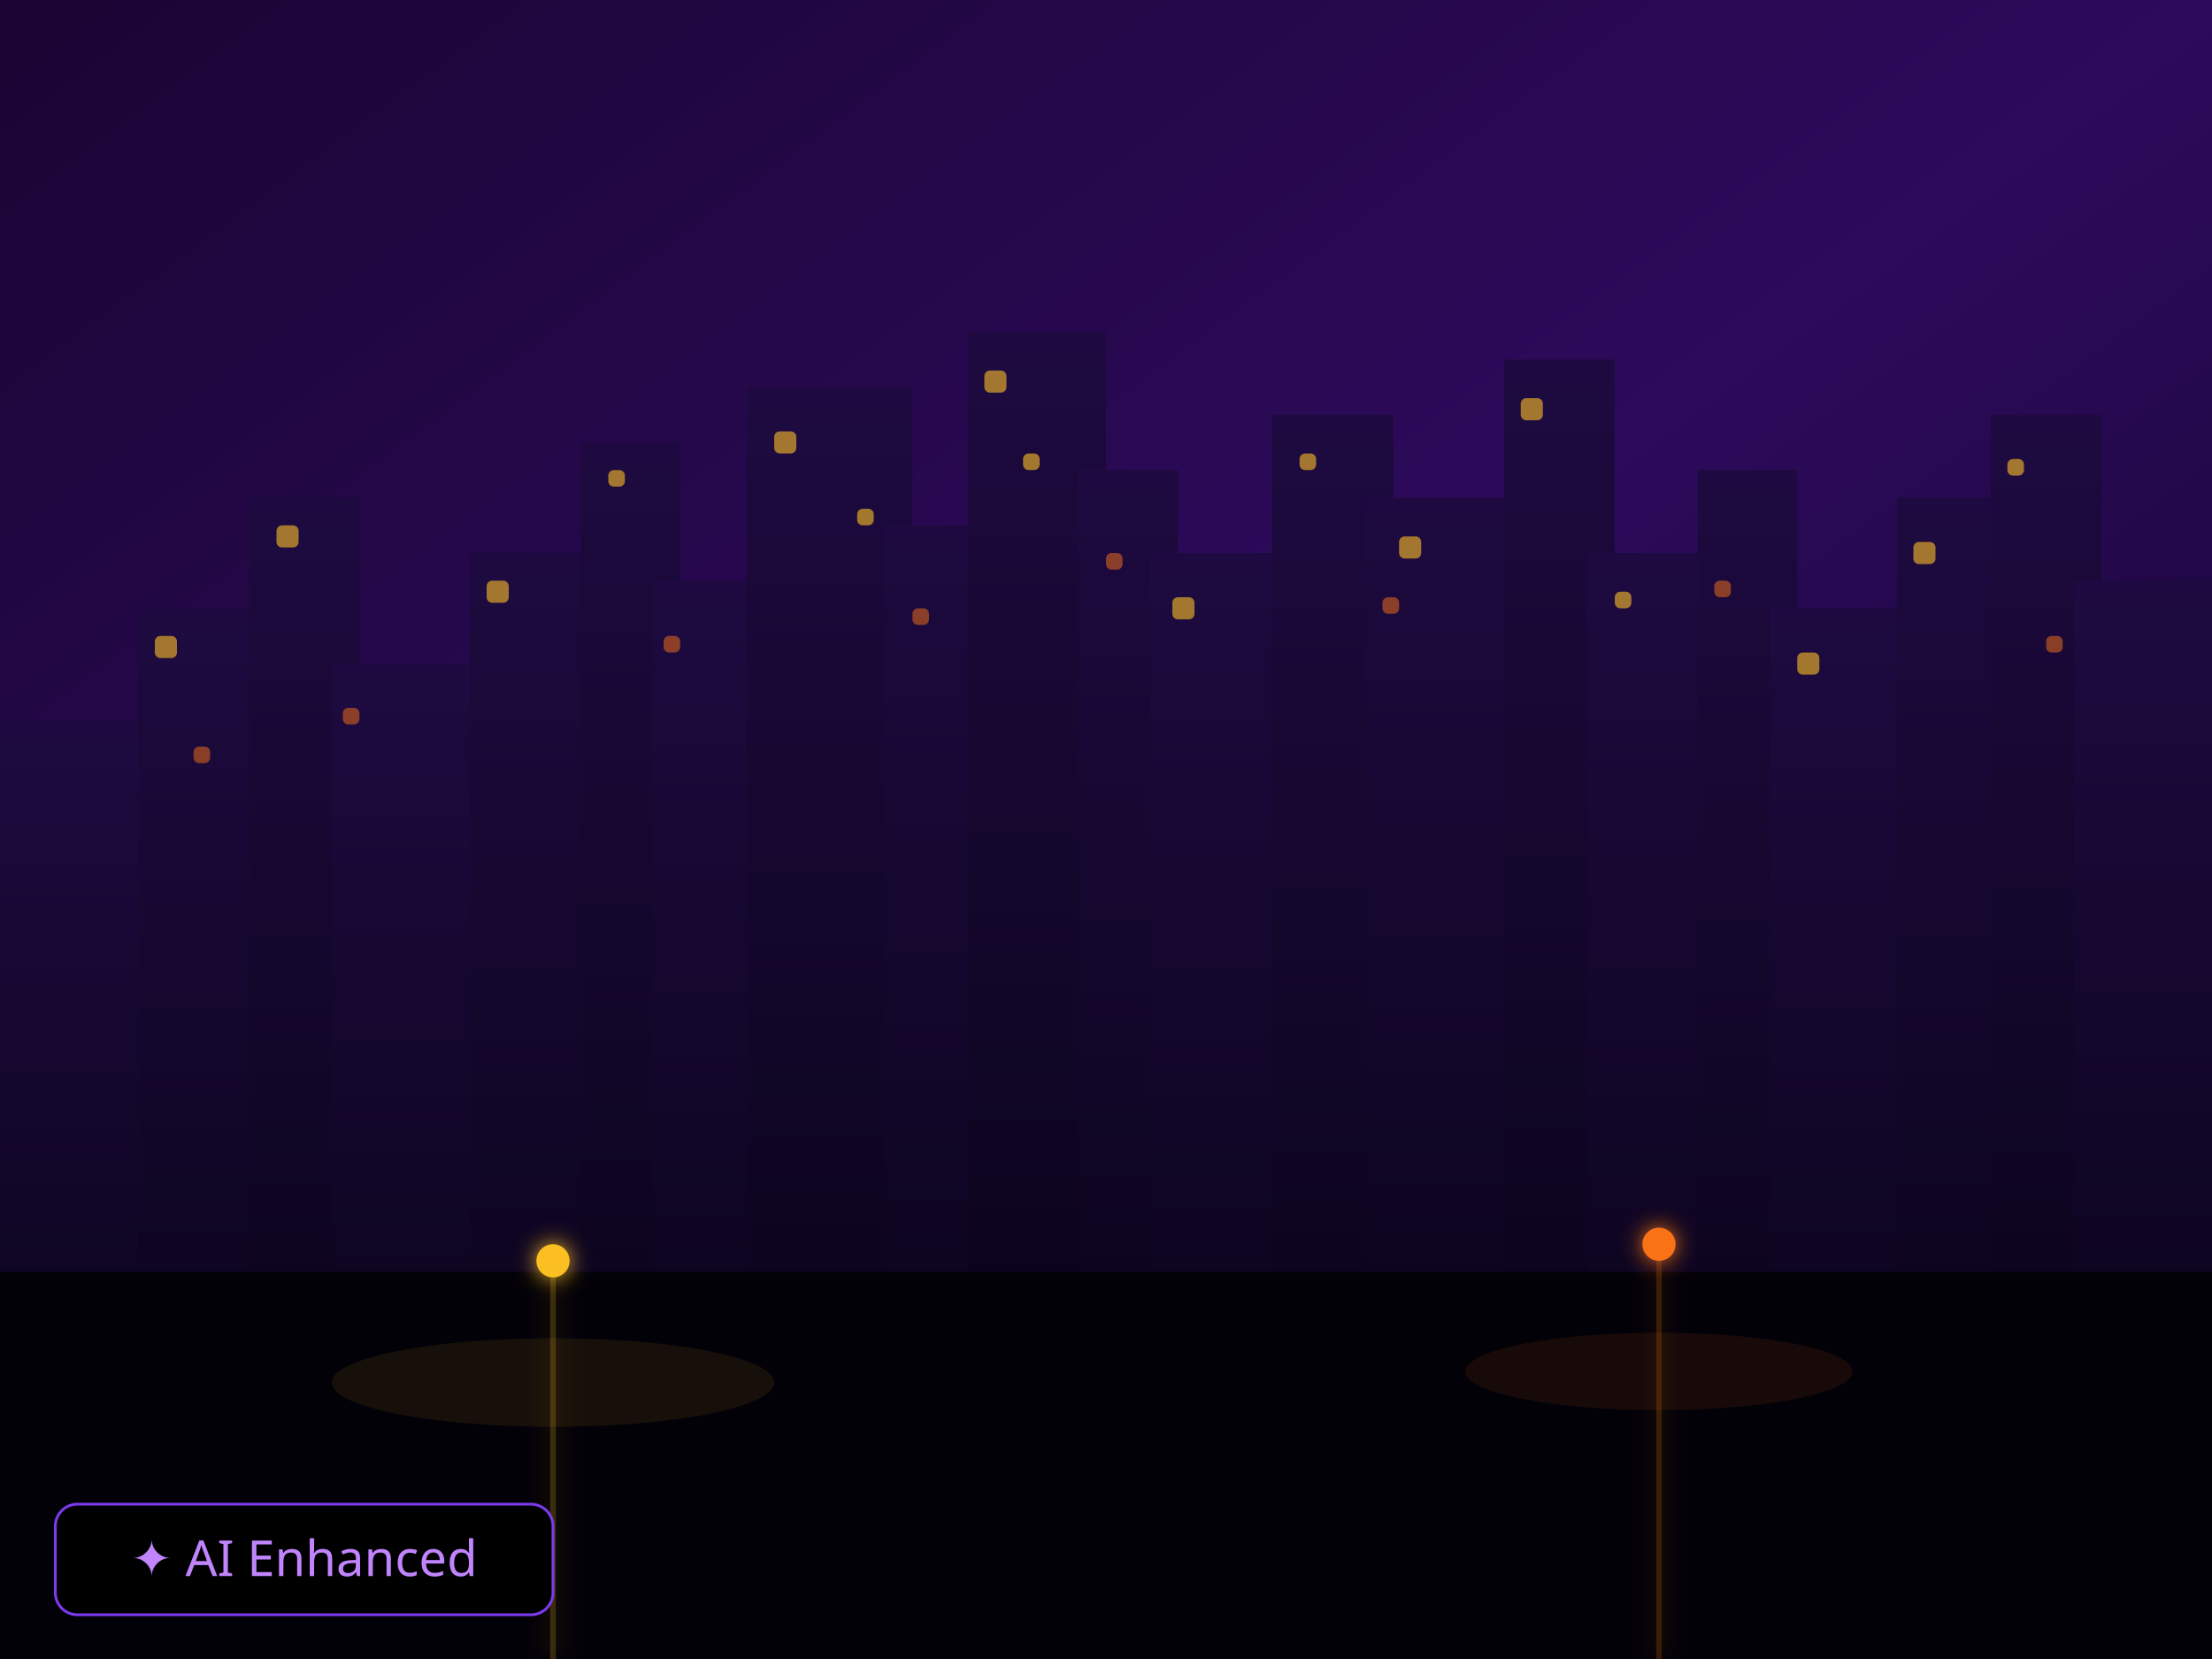
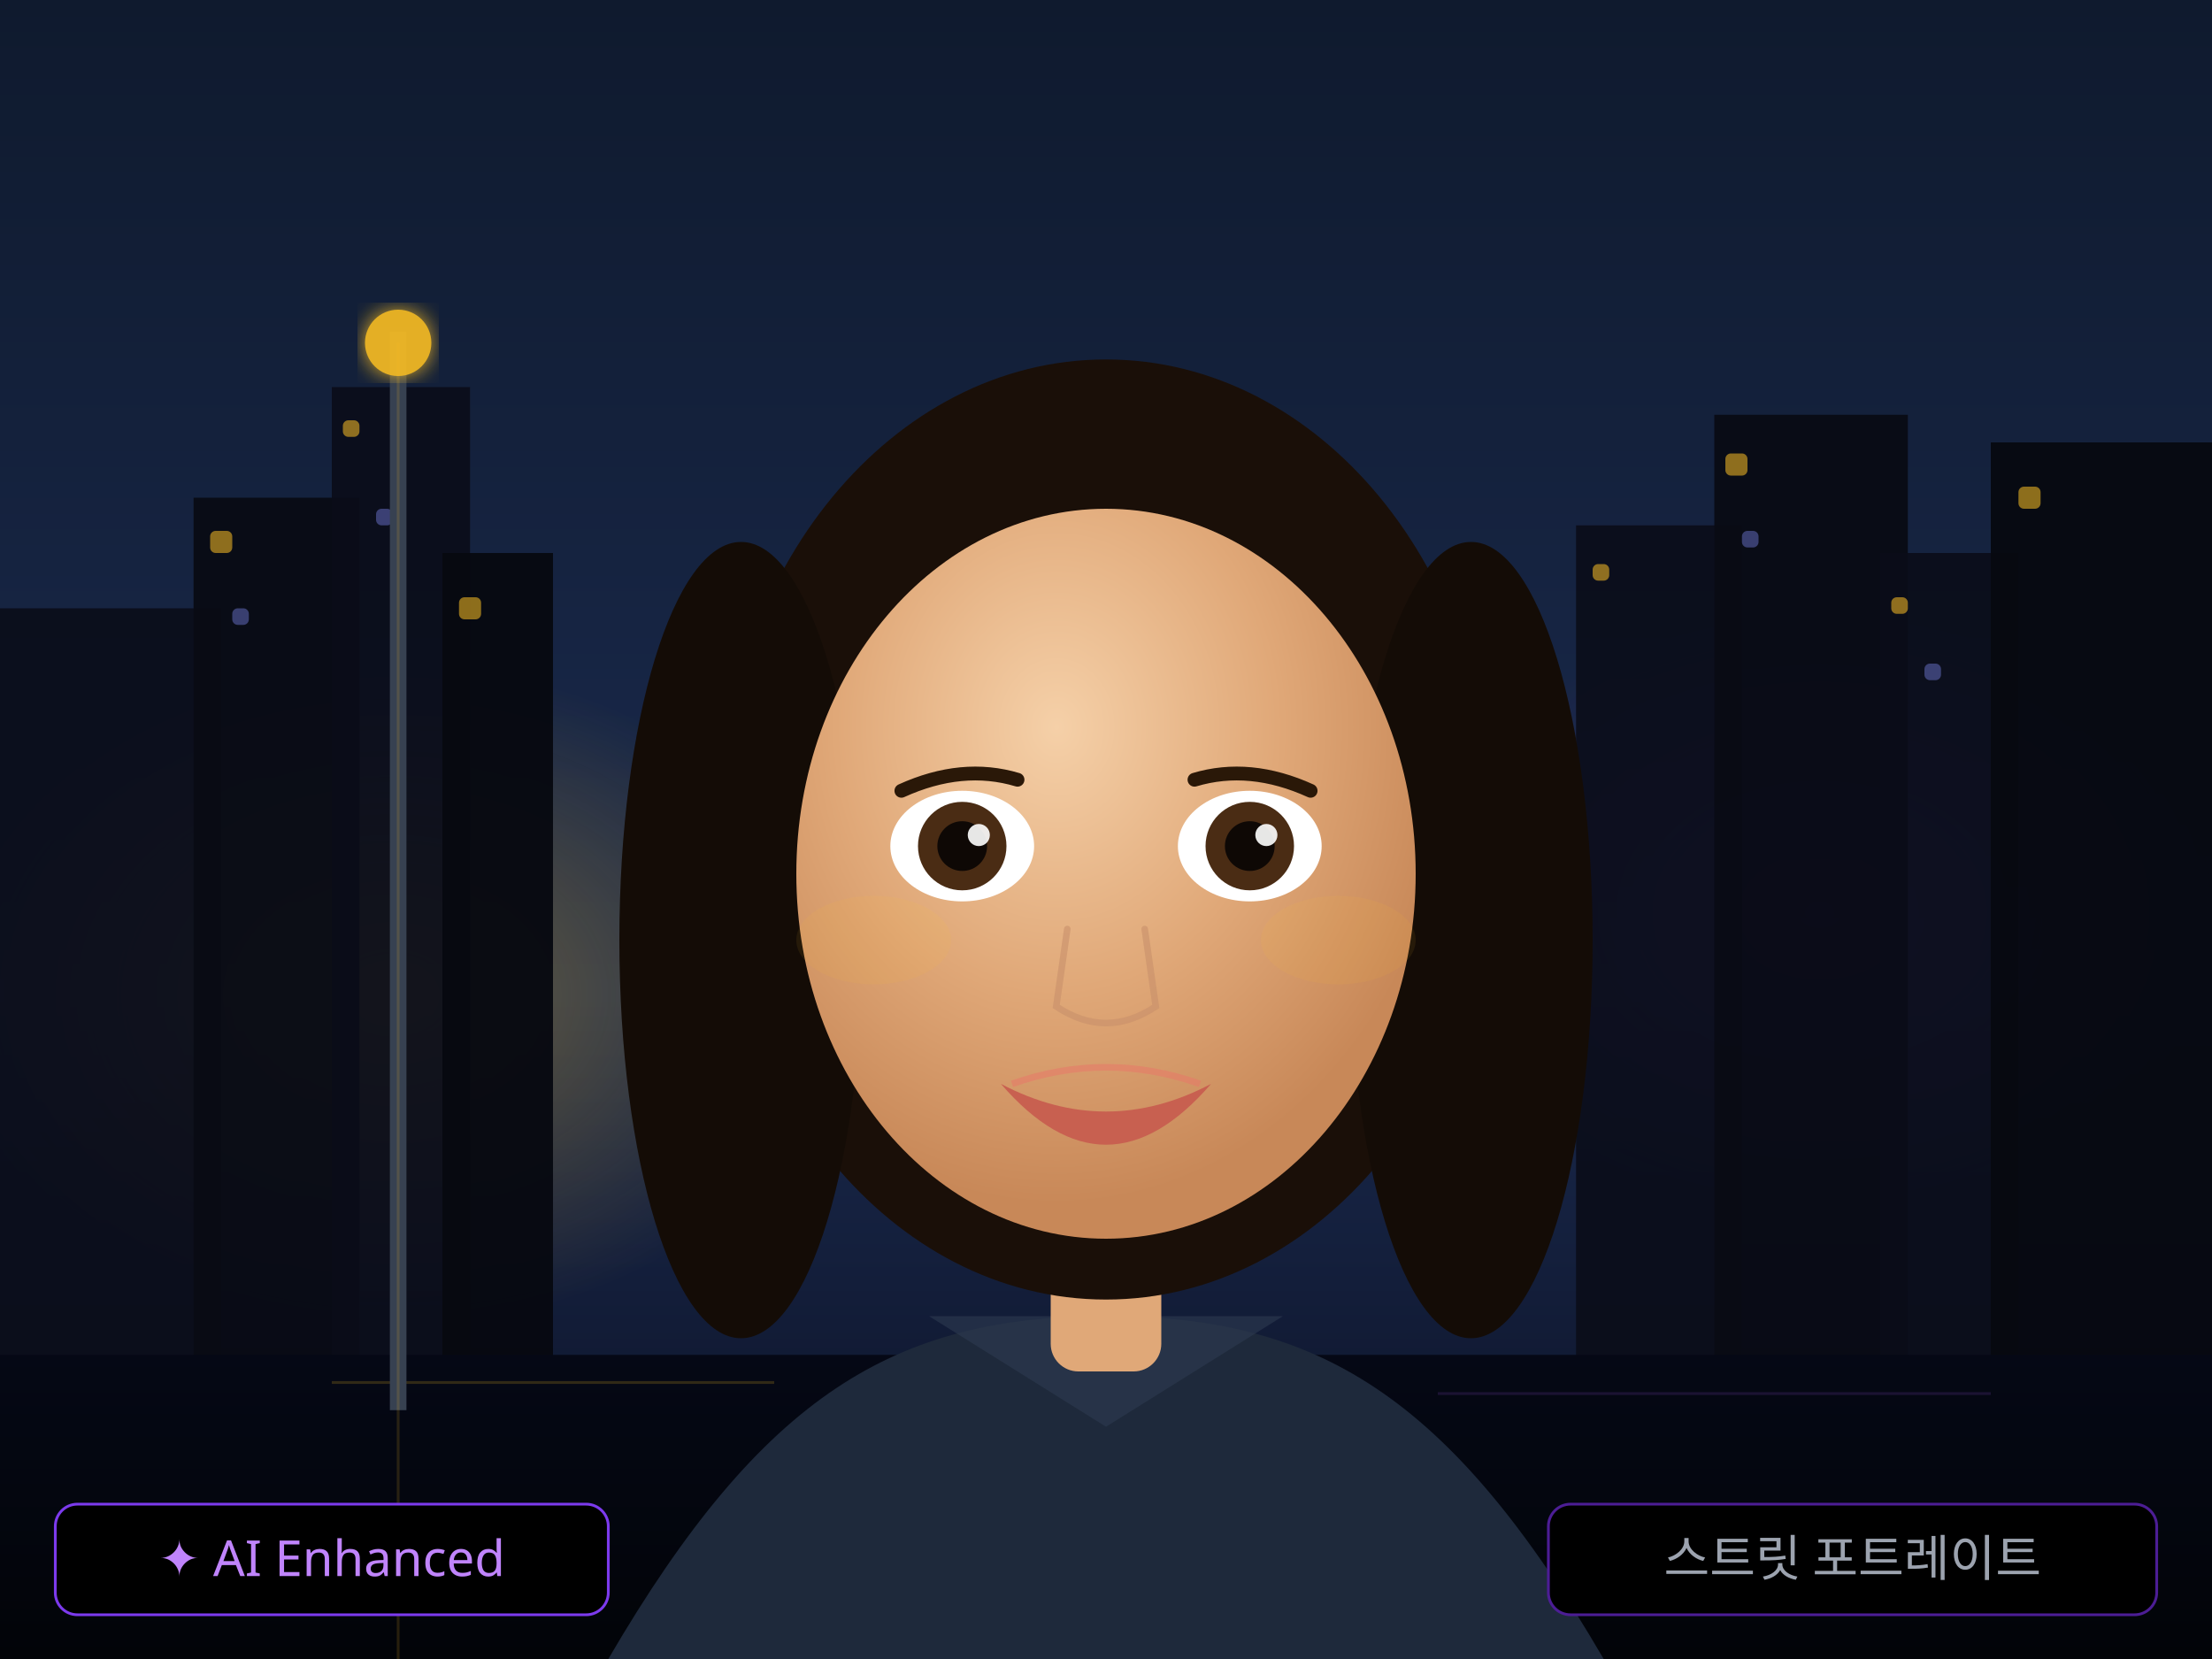
<svg xmlns="http://www.w3.org/2000/svg" viewBox="0 0 400 300" width="400" height="300">
  <defs>
-     <linearGradient id="bg" x1="0%" y1="0%" x2="100%" y2="100%">
-       <stop offset="0%" style="stop-color:#1a0533" />
-       <stop offset="50%" style="stop-color:#2d0a5c" />
-       <stop offset="100%" style="stop-color:#0a0520" />
+     <linearGradient id="skyGrad" x1="0%" y1="0%" x2="0%" y2="100%">
+       <stop offset="0%" style="stop-color:#0f1a2e" />
+       <stop offset="60%" style="stop-color:#1a2a4e" />
+       <stop offset="100%" style="stop-color:#0a0e20" />
    </linearGradient>
-     <linearGradient id="cityGrad" x1="0%" y1="0%" x2="0%" y2="100%">
-       <stop offset="0%" style="stop-color:#1e0a40" />
-       <stop offset="100%" style="stop-color:#050210" />
+     <linearGradient id="streetGrad" x1="0%" y1="0%" x2="0%" y2="100%">
+       <stop offset="0%" style="stop-color:#050815" />
+       <stop offset="100%" style="stop-color:#020408" />
    </linearGradient>
-     <radialGradient id="lampGlow1" cx="25%" cy="70%" r="15%">
-       <stop offset="0%" style="stop-color:#fbbf24;stop-opacity:0.6" />
+     <radialGradient id="skinStreet" cx="42%" cy="30%" r="65%">
+       <stop offset="0%" style="stop-color:#f5d0a8" />
+       <stop offset="55%" style="stop-color:#e0a878" />
+       <stop offset="100%" style="stop-color:#c88858" />
+     </radialGradient>
+     <radialGradient id="lampGlow1" cx="18%" cy="60%" r="20%">
+       <stop offset="0%" style="stop-color:#fbbf24;stop-opacity:0.35" />
      <stop offset="100%" style="stop-color:#fbbf24;stop-opacity:0" />
    </radialGradient>
-     <radialGradient id="lampGlow2" cx="75%" cy="65%" r="12%">
-       <stop offset="0%" style="stop-color:#f97316;stop-opacity:0.5" />
-       <stop offset="100%" style="stop-color:#f97316;stop-opacity:0" />
+     <radialGradient id="lampGlow2" cx="82%" cy="55%" r="18%">
+       <stop offset="0%" style="stop-color:#a855f7;stop-opacity:0.25" />
+       <stop offset="100%" style="stop-color:#a855f7;stop-opacity:0" />
    </radialGradient>
    <filter id="glow">
      <feGaussianBlur stdDeviation="2" result="blur" />
      <feMerge>
        <feMergeNode in="blur" />
        <feMergeNode in="SourceGraphic" />
      </feMerge>
    </filter>
  </defs>
-   <rect width="400" height="300" fill="url(#bg)" />
+   <rect width="400" height="300" fill="url(#skyGrad)" />
  <rect width="400" height="300" fill="url(#lampGlow1)" />
  <rect width="400" height="300" fill="url(#lampGlow2)" />
-   <rect x="0" y="130" width="30" height="170" fill="url(#cityGrad)" />
-   <rect x="25" y="110" width="25" height="190" fill="url(#cityGrad)" />
-   <rect x="45" y="90" width="20" height="210" fill="url(#cityGrad)" />
-   <rect x="60" y="120" width="30" height="180" fill="url(#cityGrad)" />
-   <rect x="85" y="100" width="25" height="200" fill="url(#cityGrad)" />
-   <rect x="105" y="80" width="18" height="220" fill="url(#cityGrad)" />
-   <rect x="118" y="105" width="22" height="195" fill="url(#cityGrad)" />
-   <rect x="135" y="70" width="30" height="230" fill="url(#cityGrad)" />
-   <rect x="160" y="95" width="20" height="205" fill="url(#cityGrad)" />
-   <rect x="175" y="60" width="25" height="240" fill="url(#cityGrad)" />
-   <rect x="195" y="85" width="18" height="215" fill="url(#cityGrad)" />
-   <rect x="208" y="100" width="28" height="200" fill="url(#cityGrad)" />
-   <rect x="230" y="75" width="22" height="225" fill="url(#cityGrad)" />
-   <rect x="247" y="90" width="30" height="210" fill="url(#cityGrad)" />
-   <rect x="272" y="65" width="20" height="235" fill="url(#cityGrad)" />
-   <rect x="287" y="100" width="25" height="200" fill="url(#cityGrad)" />
-   <rect x="307" y="85" width="18" height="215" fill="url(#cityGrad)" />
-   <rect x="320" y="110" width="28" height="190" fill="url(#cityGrad)" />
-   <rect x="343" y="90" width="22" height="210" fill="url(#cityGrad)" />
-   <rect x="360" y="75" width="20" height="225" fill="url(#cityGrad)" />
-   <rect x="375" y="105" width="25" height="195" fill="url(#cityGrad)" />
-   <g fill="#fbbf24" opacity="0.6">
-     <rect x="28" y="115" width="4" height="4" rx="1" />
-     <rect x="50" y="95" width="4" height="4" rx="1" />
-     <rect x="88" y="105" width="4" height="4" rx="1" />
-     <rect x="110" y="85" width="3" height="3" rx="1" />
-     <rect x="140" y="78" width="4" height="4" rx="1" />
-     <rect x="155" y="92" width="3" height="3" rx="1" />
-     <rect x="178" y="67" width="4" height="4" rx="1" />
-     <rect x="185" y="82" width="3" height="3" rx="1" />
-     <rect x="212" y="108" width="4" height="4" rx="1" />
-     <rect x="235" y="82" width="3" height="3" rx="1" />
-     <rect x="253" y="97" width="4" height="4" rx="1" />
-     <rect x="275" y="72" width="4" height="4" rx="1" />
-     <rect x="292" y="107" width="3" height="3" rx="1" />
-     <rect x="325" y="118" width="4" height="4" rx="1" />
-     <rect x="346" y="98" width="4" height="4" rx="1" />
-     <rect x="363" y="83" width="3" height="3" rx="1" />
+   <rect x="0" y="110" width="40" height="190" fill="#0a0c18" opacity="0.9" />
+   <rect x="35" y="90" width="30" height="210" fill="#080a14" opacity="0.95" />
+   <rect x="60" y="70" width="25" height="230" fill="#0a0c18" opacity="0.9" />
+   <rect x="80" y="100" width="20" height="200" fill="#060810" opacity="0.95" />
+   <rect x="285" y="95" width="30" height="205" fill="#0a0c18" opacity="0.9" />
+   <rect x="310" y="75" width="35" height="225" fill="#080a14" opacity="0.95" />
+   <rect x="340" y="100" width="25" height="200" fill="#0a0c18" opacity="0.9" />
+   <rect x="360" y="80" width="40" height="220" fill="#060810" opacity="0.95" />
+   <g fill="#fbbf24" opacity="0.55">
+     <rect x="38" y="96" width="4" height="4" rx="1" />
+     <rect x="62" y="76" width="3" height="3" rx="1" />
+     <rect x="83" y="108" width="4" height="4" rx="1" />
+     <rect x="288" y="102" width="3" height="3" rx="1" />
+     <rect x="312" y="82" width="4" height="4" rx="1" />
+     <rect x="342" y="108" width="3" height="3" rx="1" />
+     <rect x="365" y="88" width="4" height="4" rx="1" />
  </g>
-   <g fill="#f97316" opacity="0.5">
-     <rect x="35" y="135" width="3" height="3" rx="1" />
-     <rect x="62" y="128" width="3" height="3" rx="1" />
-     <rect x="120" y="115" width="3" height="3" rx="1" />
-     <rect x="165" y="110" width="3" height="3" rx="1" />
-     <rect x="200" y="100" width="3" height="3" rx="1" />
-     <rect x="250" y="108" width="3" height="3" rx="1" />
-     <rect x="310" y="105" width="3" height="3" rx="1" />
-     <rect x="370" y="115" width="3" height="3" rx="1" />
+   <g fill="#818cf8" opacity="0.4">
+     <rect x="42" y="110" width="3" height="3" rx="1" />
+     <rect x="68" y="92" width="3" height="3" rx="1" />
+     <rect x="315" y="96" width="3" height="3" rx="1" />
+     <rect x="348" y="120" width="3" height="3" rx="1" />
  </g>
-   <rect x="0" y="230" width="400" height="70" fill="#030108" />
-   <g filter="url(#glow)">
-     <circle cx="100" cy="228" r="3" fill="#fbbf24" />
-     <line x1="100" y1="228" x2="100" y2="300" stroke="#fbbf24" stroke-width="1" opacity="0.2" />
-     <circle cx="300" cy="225" r="3" fill="#f97316" />
-     <line x1="300" y1="225" x2="300" y2="300" stroke="#f97316" stroke-width="1" opacity="0.2" />
-   </g>
-   <ellipse cx="100" cy="250" rx="40" ry="8" fill="#fbbf24" opacity="0.08" />
-   <ellipse cx="300" cy="248" rx="35" ry="7" fill="#f97316" opacity="0.08" />
-   <rect x="10" y="272" width="90" height="20" rx="4" fill="#1a0533" opacity="0.9" />
-   <rect x="10" y="272" width="90" height="20" rx="4" stroke="#7c3aed" stroke-width="0.5" />
-   <text x="55" y="285" font-family="system-ui,sans-serif" font-size="9" fill="#c084fc" text-anchor="middle">✦ AI Enhanced</text>
+   <rect x="0" y="245" width="400" height="55" fill="url(#streetGrad)" />
+   <line x1="60" y1="250" x2="140" y2="250" stroke="#fbbf24" stroke-width="0.5" opacity="0.18" />
+   <line x1="260" y1="252" x2="360" y2="252" stroke="#a855f7" stroke-width="0.5" opacity="0.14" />
+   <path d="M110,300 C138,252 162,238 200,238 C238,238 262,252 290,300 Z" fill="#1e293b" />
+   <path d="M168,238 L200,258 L232,238" fill="#2d3a50" opacity="0.6" />
+   <rect x="190" y="226" width="20" height="22" rx="5" fill="#e0a878" />
+   <ellipse cx="200" cy="150" rx="70" ry="85" fill="#1a0f08" />
+   <ellipse cx="134" cy="170" rx="22" ry="72" fill="#140c06" />
+   <ellipse cx="266" cy="170" rx="22" ry="72" fill="#140c06" />
+   <ellipse cx="200" cy="158" rx="56" ry="66" fill="url(#skinStreet)" />
+   <ellipse cx="158" cy="170" rx="14" ry="8" fill="#fbbf24" opacity="0.08" />
+   <ellipse cx="242" cy="170" rx="14" ry="8" fill="#fbbf24" opacity="0.08" />
+   <path d="M163,143 Q174,138 184,141" fill="none" stroke="#2a1808" stroke-width="2.5" stroke-linecap="round" />
+   <path d="M216,141 Q226,138 237,143" fill="none" stroke="#2a1808" stroke-width="2.5" stroke-linecap="round" />
+   <ellipse cx="174" cy="153" rx="13" ry="10" fill="white" />
+   <circle cx="174" cy="153" r="8" fill="#4a2c14" />
+   <circle cx="174" cy="153" r="4.5" fill="#0e0805" />
+   <circle cx="177" cy="151" r="2" fill="white" opacity="0.9" />
+   <ellipse cx="226" cy="153" rx="13" ry="10" fill="white" />
+   <circle cx="226" cy="153" r="8" fill="#4a2c14" />
+   <circle cx="226" cy="153" r="4.5" fill="#0e0805" />
+   <circle cx="229" cy="151" r="2" fill="white" opacity="0.9" />
+   <path d="M193,168 L191,182 Q200,188 209,182 L207,168" fill="none" stroke="#c8906a" stroke-width="1.2" stroke-linecap="round" opacity="0.6" />
+   <path d="M181,196 Q200,206 219,196 Q200,218 181,196 Z" fill="#c86050" />
+   <path d="M183,196 Q200,190 217,196" fill="none" stroke="#e87868" stroke-width="1.2" opacity="0.55" />
+   <line x1="72" y1="60" x2="72" y2="255" stroke="#374151" stroke-width="3" />
+   <circle cx="72" cy="62" r="6" fill="#fbbf24" filter="url(#glow)" opacity="0.9" />
+   <line x1="72" y1="62" x2="72" y2="300" stroke="#fbbf24" stroke-width="0.5" opacity="0.15" />
+   <rect x="10" y="272" width="100" height="20" rx="4" fill="#1a0533" opacity="0.92" />
+   <rect x="10" y="272" width="100" height="20" rx="4" stroke="#7c3aed" stroke-width="0.5" />
+   <text x="60" y="285" font-family="system-ui,sans-serif" font-size="9" fill="#c084fc" text-anchor="middle">✦ AI Enhanced</text>
+   <rect x="280" y="272" width="110" height="20" rx="4" fill="#1a0533" opacity="0.92" />
+   <rect x="280" y="272" width="110" height="20" rx="4" stroke="#4c1d95" stroke-width="0.5" />
+   <text x="335" y="285" font-family="system-ui,sans-serif" font-size="9" fill="#9ca3af" text-anchor="middle">스트릿 포트레이트</text>
</svg>
